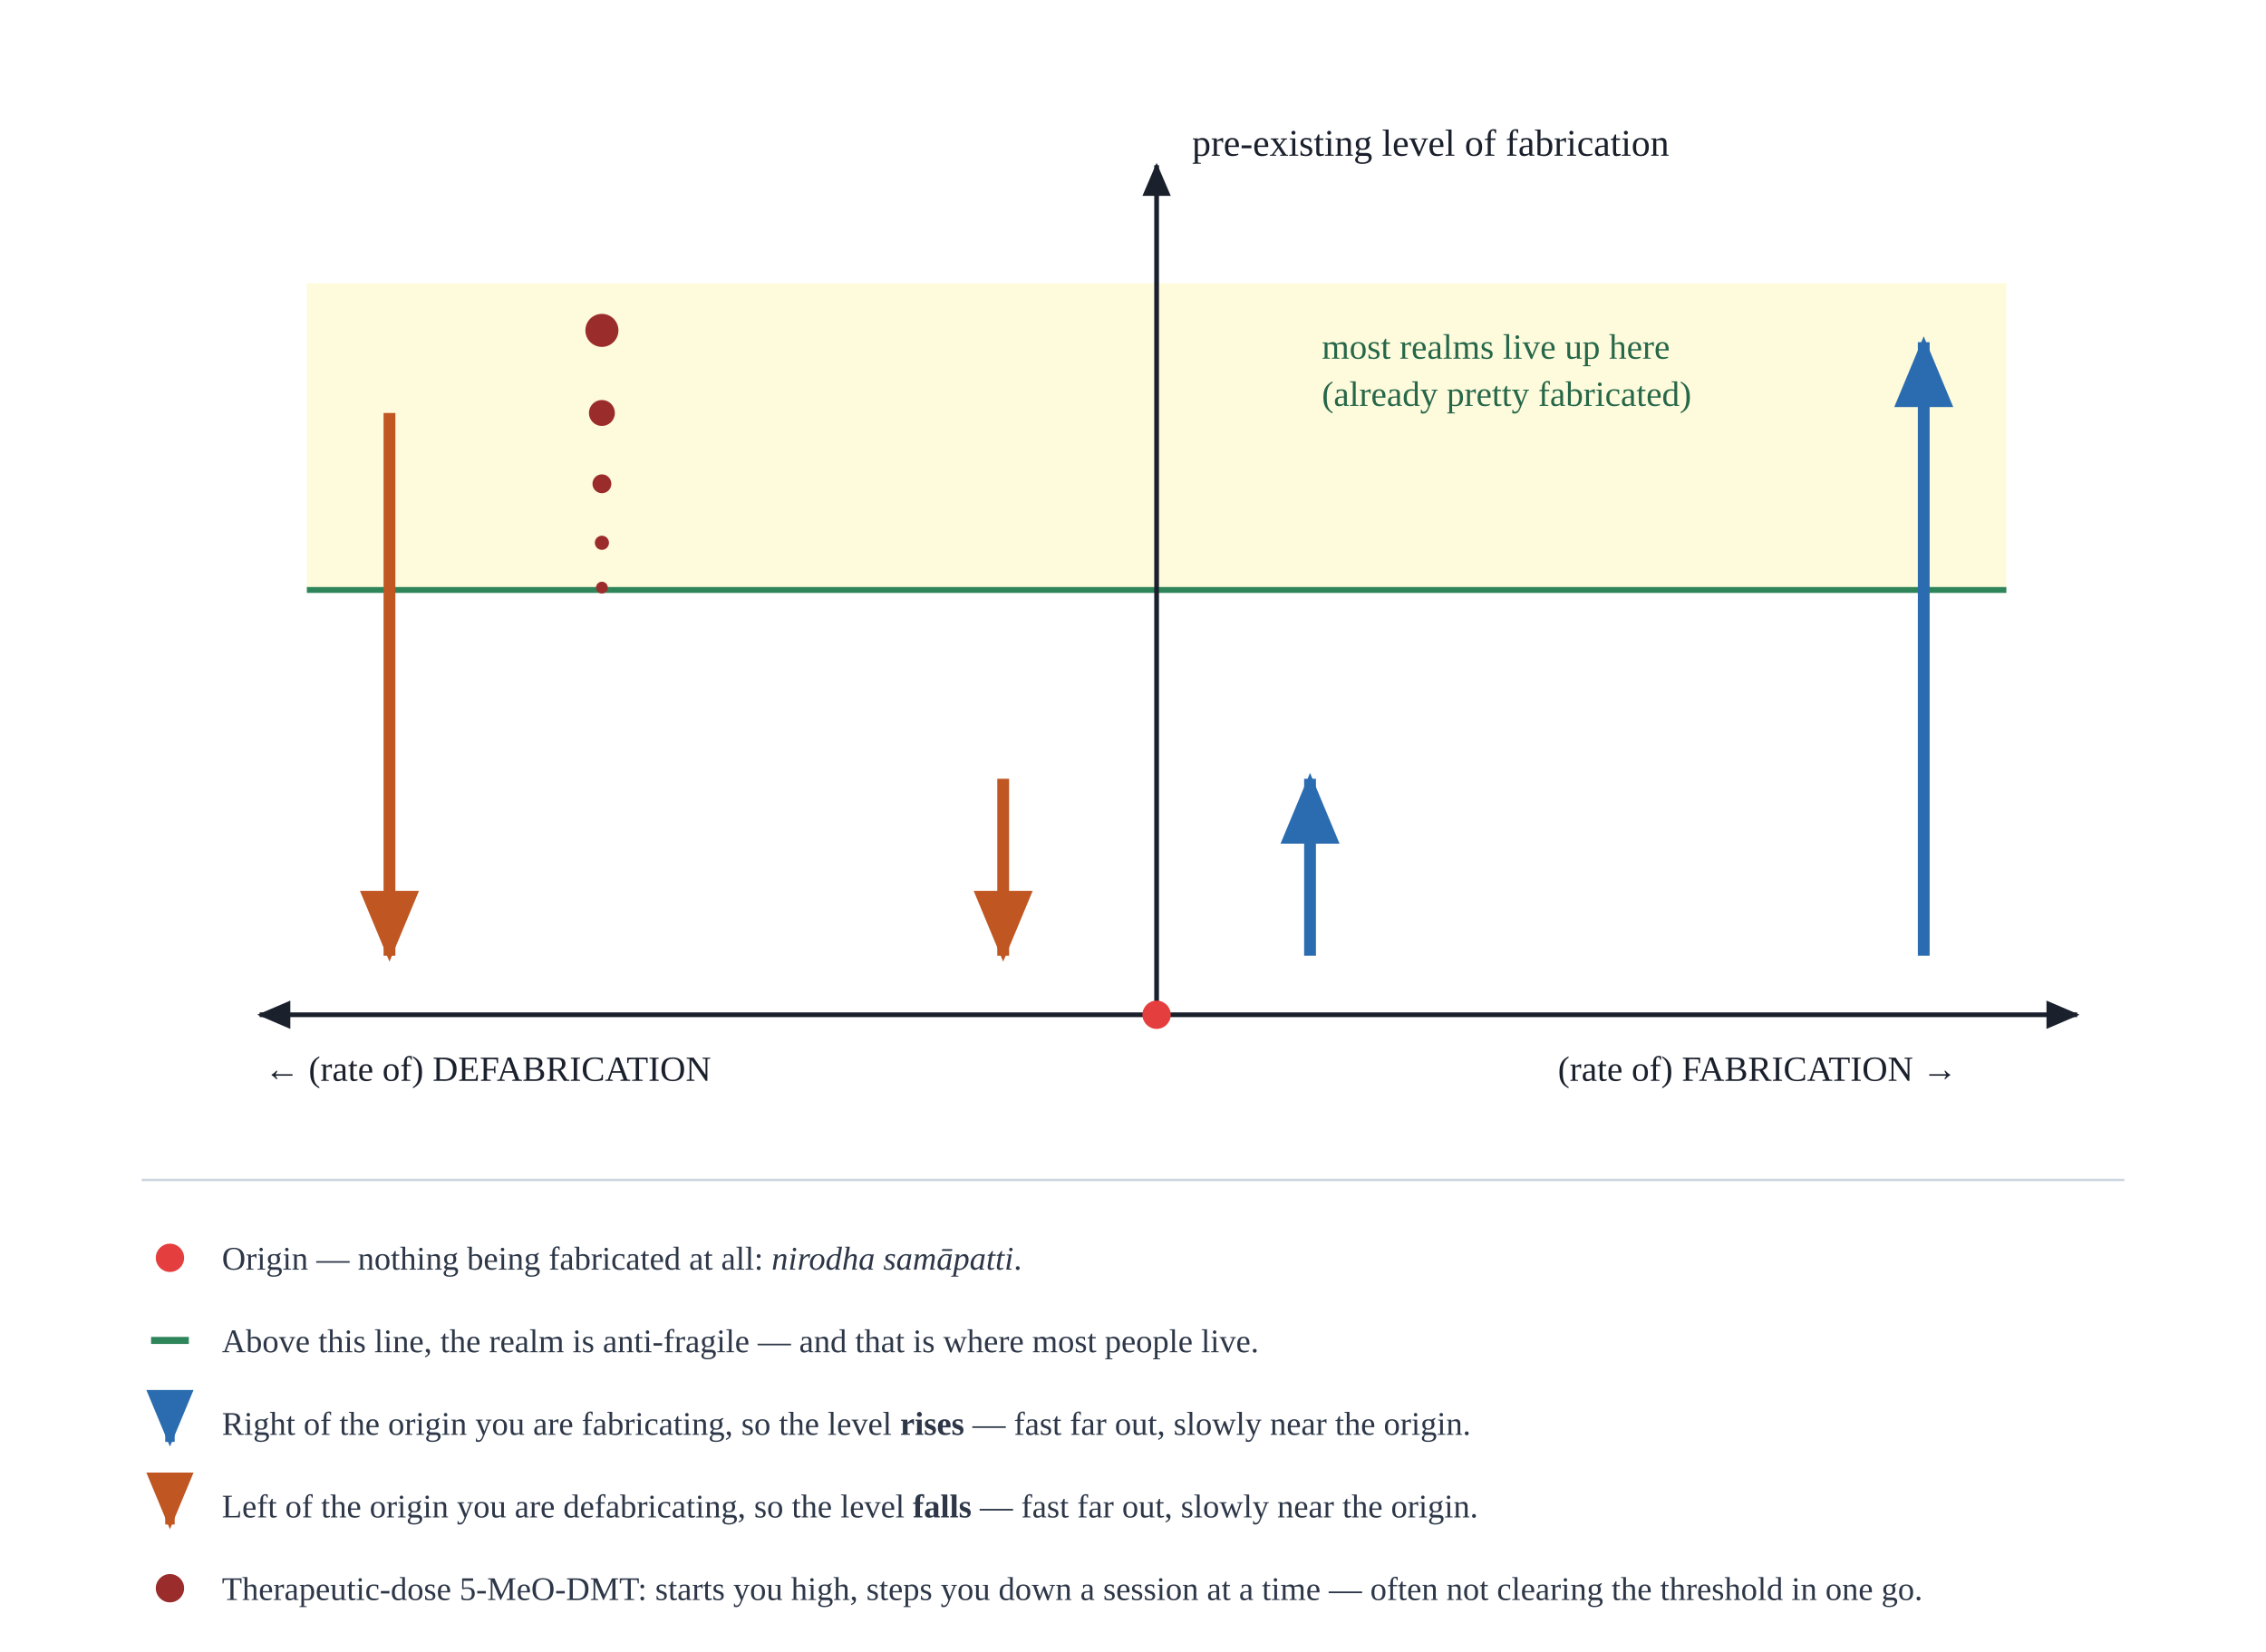
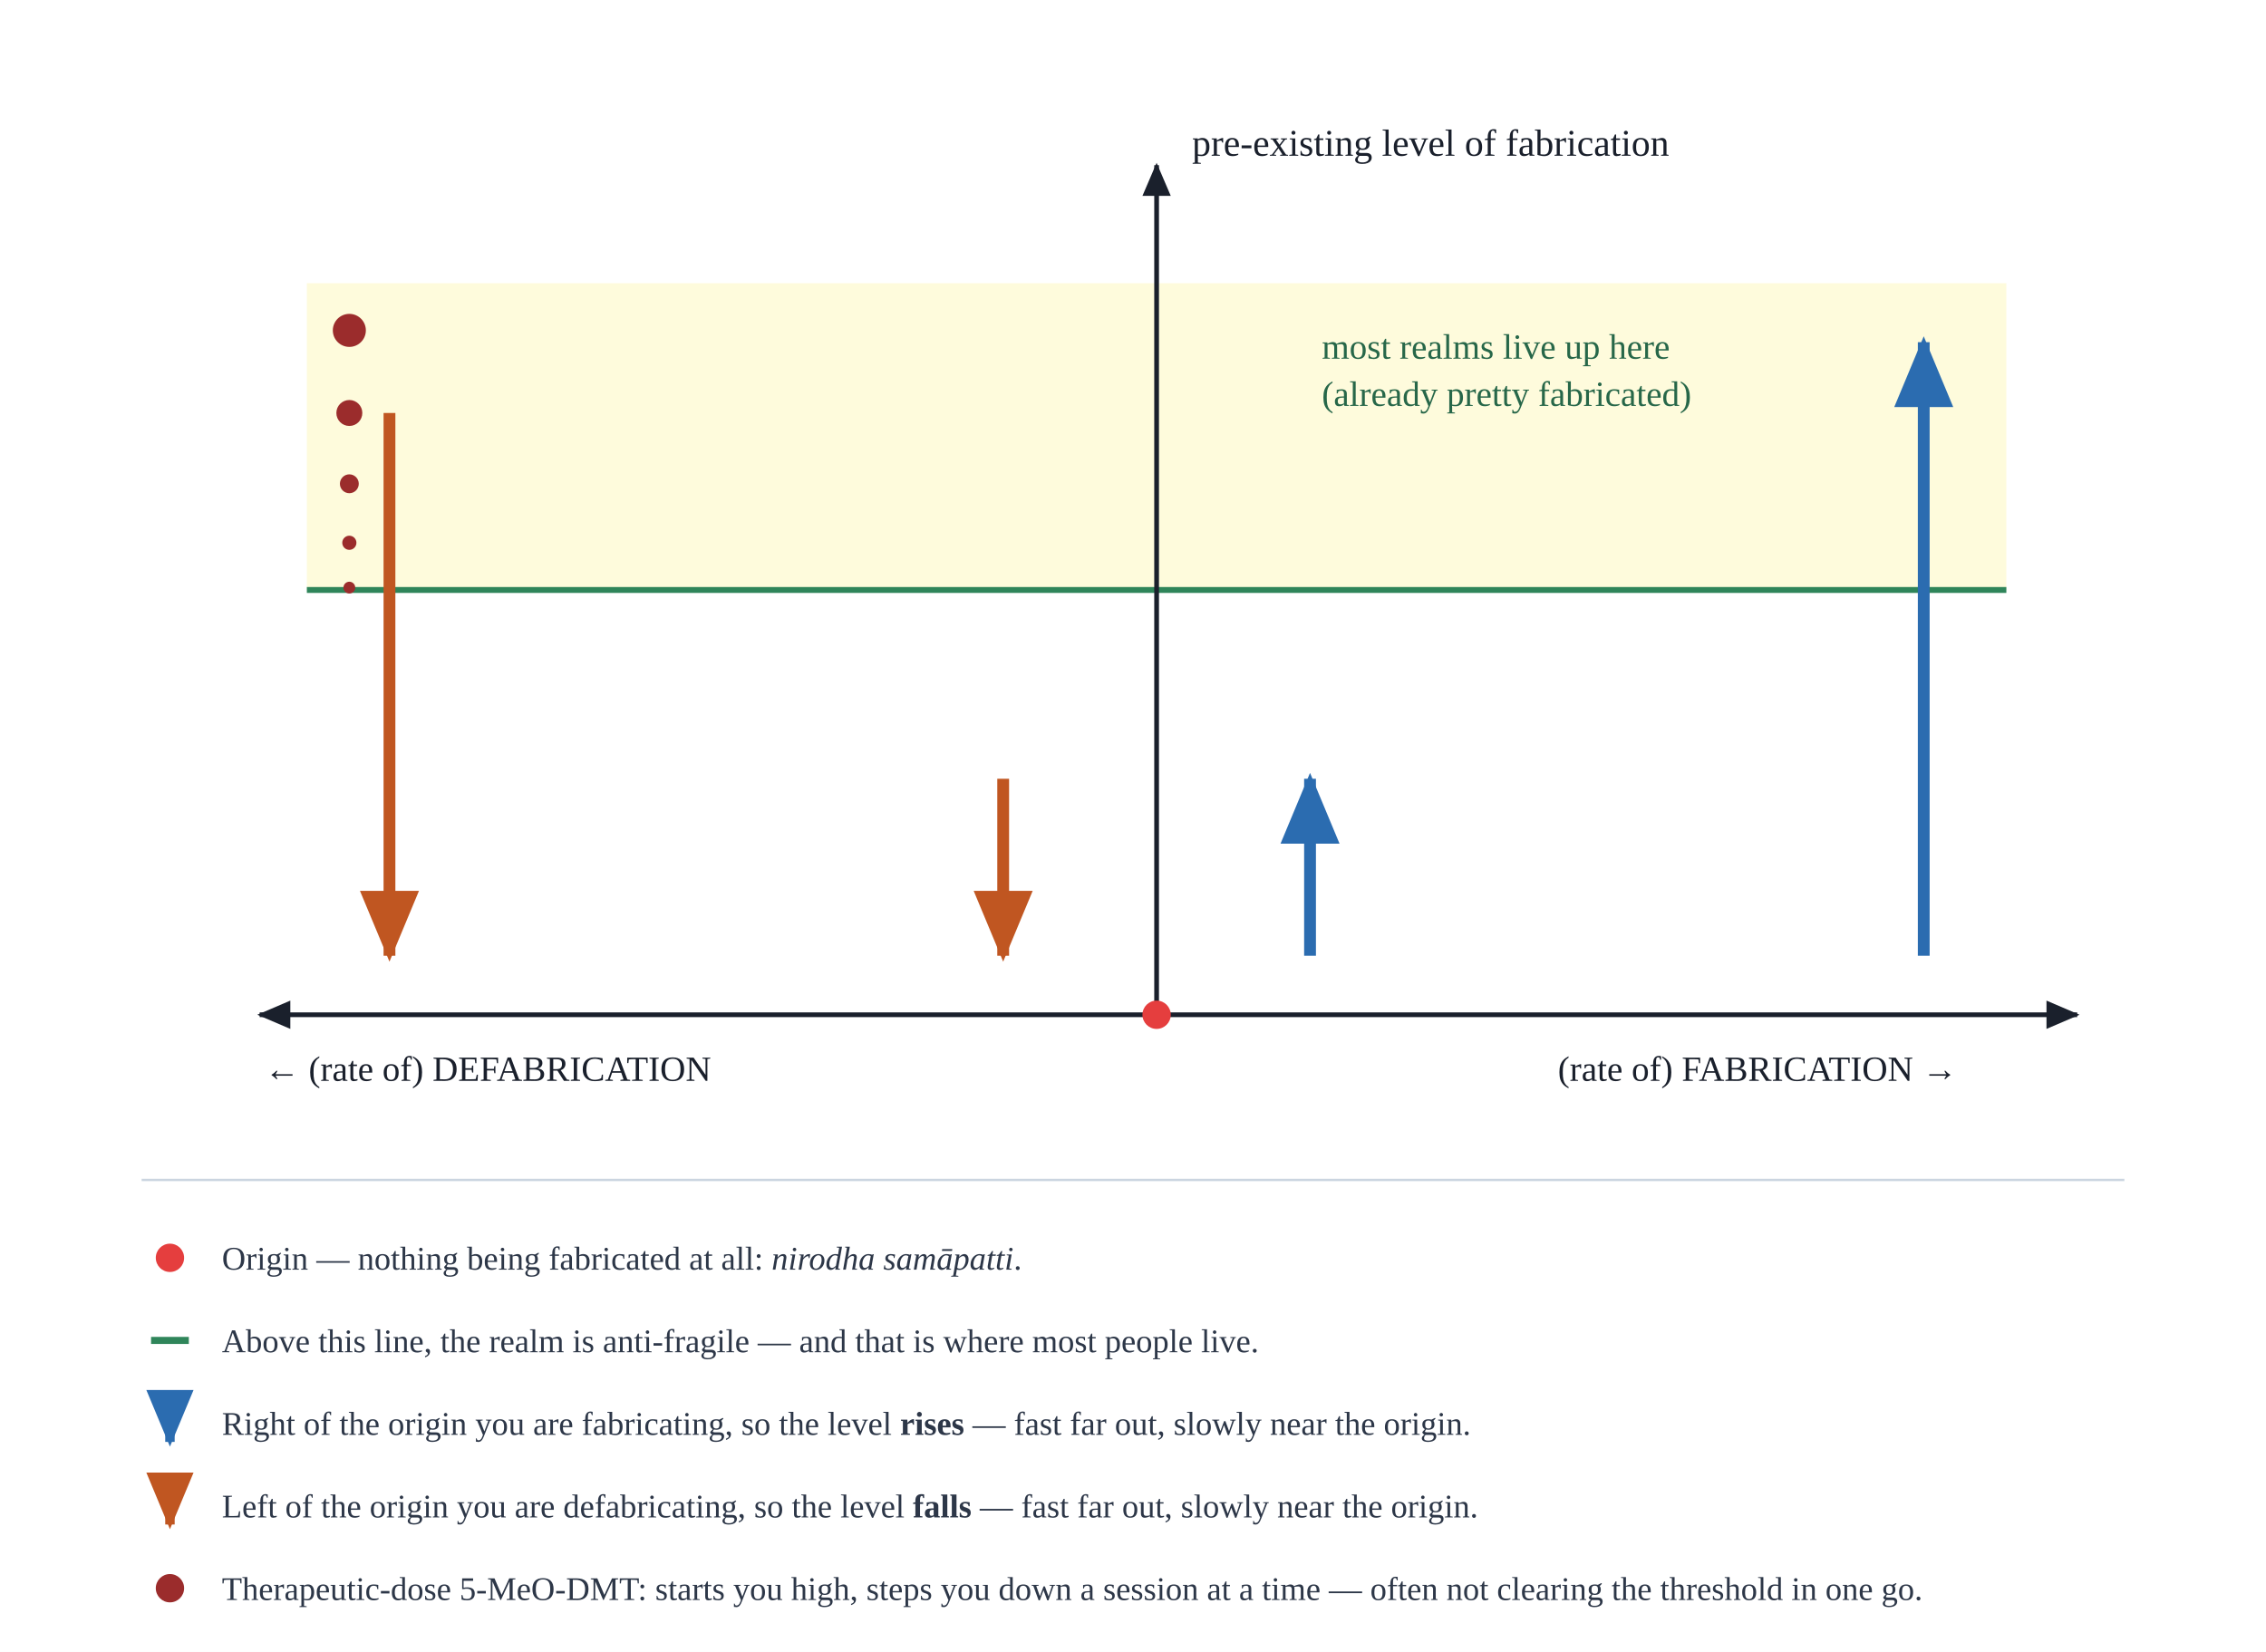
<svg xmlns="http://www.w3.org/2000/svg" viewBox="0 0 960 700" width="960" height="700" font-family="Georgia, 'Times New Roman', serif">
  <rect width="960" height="700" fill="#ffffff" />
  <defs>
    <marker id="axis" markerWidth="7" markerHeight="6" refX="6.5" refY="3" orient="auto">
      <path d="M0,0 L7,3 L0,6 z" fill="#1a202c" />
    </marker>
    <marker id="blue" markerWidth="6" markerHeight="5" refX="5.5" refY="2.5" orient="auto">
      <path d="M0,0 L6,2.5 L0,5 z" fill="#2b6cb0" />
    </marker>
    <marker id="orange" markerWidth="6" markerHeight="5" refX="5.5" refY="2.5" orient="auto">
      <path d="M0,0 L6,2.5 L0,5 z" fill="#c05621" />
    </marker>
  </defs>
  <rect x="130" y="120" width="720" height="130" fill="#faf089" fill-opacity="0.30" />
  <line x1="130" y1="250" x2="850" y2="250" stroke="#2f855a" stroke-width="2.5" />
  <text x="560" y="152" fill="#276749" font-size="15">most realms live up here</text>
  <text x="560" y="172" fill="#276749" font-size="15">(already pretty fabricated)</text>
-   <circle cx="255" cy="140" r="7" fill="#9b2c2c" />
-   <circle cx="255" cy="175" r="5.5" fill="#9b2c2c" />
-   <circle cx="255" cy="205" r="4" fill="#9b2c2c" />
-   <circle cx="255" cy="230" r="3" fill="#9b2c2c" />
-   <circle cx="255" cy="249" r="2.5" fill="#9b2c2c" />
+   <circle cx="148" cy="140" r="7" fill="#9b2c2c" />
+   <circle cx="148" cy="175" r="5.5" fill="#9b2c2c" />
+   <circle cx="148" cy="205" r="4" fill="#9b2c2c" />
+   <circle cx="148" cy="230" r="3" fill="#9b2c2c" />
+   <circle cx="148" cy="249" r="2.5" fill="#9b2c2c" />
  <line x1="165" y1="175" x2="165" y2="405" stroke="#c05621" stroke-width="5" marker-end="url(#orange)" />
  <line x1="425" y1="330" x2="425" y2="405" stroke="#c05621" stroke-width="5" marker-end="url(#orange)" />
  <line x1="555" y1="405" x2="555" y2="330" stroke="#2b6cb0" stroke-width="5" marker-end="url(#blue)" />
  <line x1="815" y1="405" x2="815" y2="145" stroke="#2b6cb0" stroke-width="5" marker-end="url(#blue)" />
  <line x1="490" y1="430" x2="880" y2="430" stroke="#1a202c" stroke-width="2" marker-end="url(#axis)" />
  <line x1="490" y1="430" x2="110" y2="430" stroke="#1a202c" stroke-width="2" marker-end="url(#axis)" />
  <line x1="490" y1="430" x2="490" y2="70" stroke="#1a202c" stroke-width="2" marker-end="url(#axis)" />
  <circle cx="490" cy="430" r="6" fill="#e53e3e" />
  <text x="505" y="66" fill="#1a202c" font-size="16">pre-existing level of fabrication</text>
  <text x="112" y="458" fill="#1a202c" font-size="15">← (rate of) DEFABRICATION</text>
  <text x="660" y="458" fill="#1a202c" font-size="15">(rate of) FABRICATION →</text>
  <line x1="60" y1="500" x2="900" y2="500" stroke="#cbd5e0" stroke-width="1" />
  <circle cx="72" cy="533" r="6" fill="#e53e3e" />
  <text x="94" y="538" font-size="14" fill="#2d3748">Origin — nothing being fabricated at all: <tspan font-style="italic">nirodha samāpatti</tspan>.</text>
  <line x1="64" y1="568" x2="80" y2="568" stroke="#2f855a" stroke-width="3" />
  <text x="94" y="573" font-size="14" fill="#2d3748">Above this line, the realm is anti-fragile — and that is where most people live.</text>
  <line x1="72" y1="595" x2="72" y2="611" stroke="#2b6cb0" stroke-width="4" marker-end="url(#blue)" />
  <text x="94" y="608" font-size="14" fill="#2d3748">Right of the origin you are fabricating, so the level <tspan font-weight="bold">rises</tspan> — fast far out, slowly near the origin.</text>
  <line x1="72" y1="630" x2="72" y2="646" stroke="#c05621" stroke-width="4" marker-end="url(#orange)" />
  <text x="94" y="643" font-size="14" fill="#2d3748">Left of the origin you are defabricating, so the level <tspan font-weight="bold">falls</tspan> — fast far out, slowly near the origin.</text>
  <circle cx="72" cy="673" r="6" fill="#9b2c2c" />
  <text x="94" y="678" font-size="14" fill="#2d3748">Therapeutic-dose 5-MeO-DMT: starts you high, steps you down a session at a time — often not clearing the threshold in one go.</text>
</svg>
